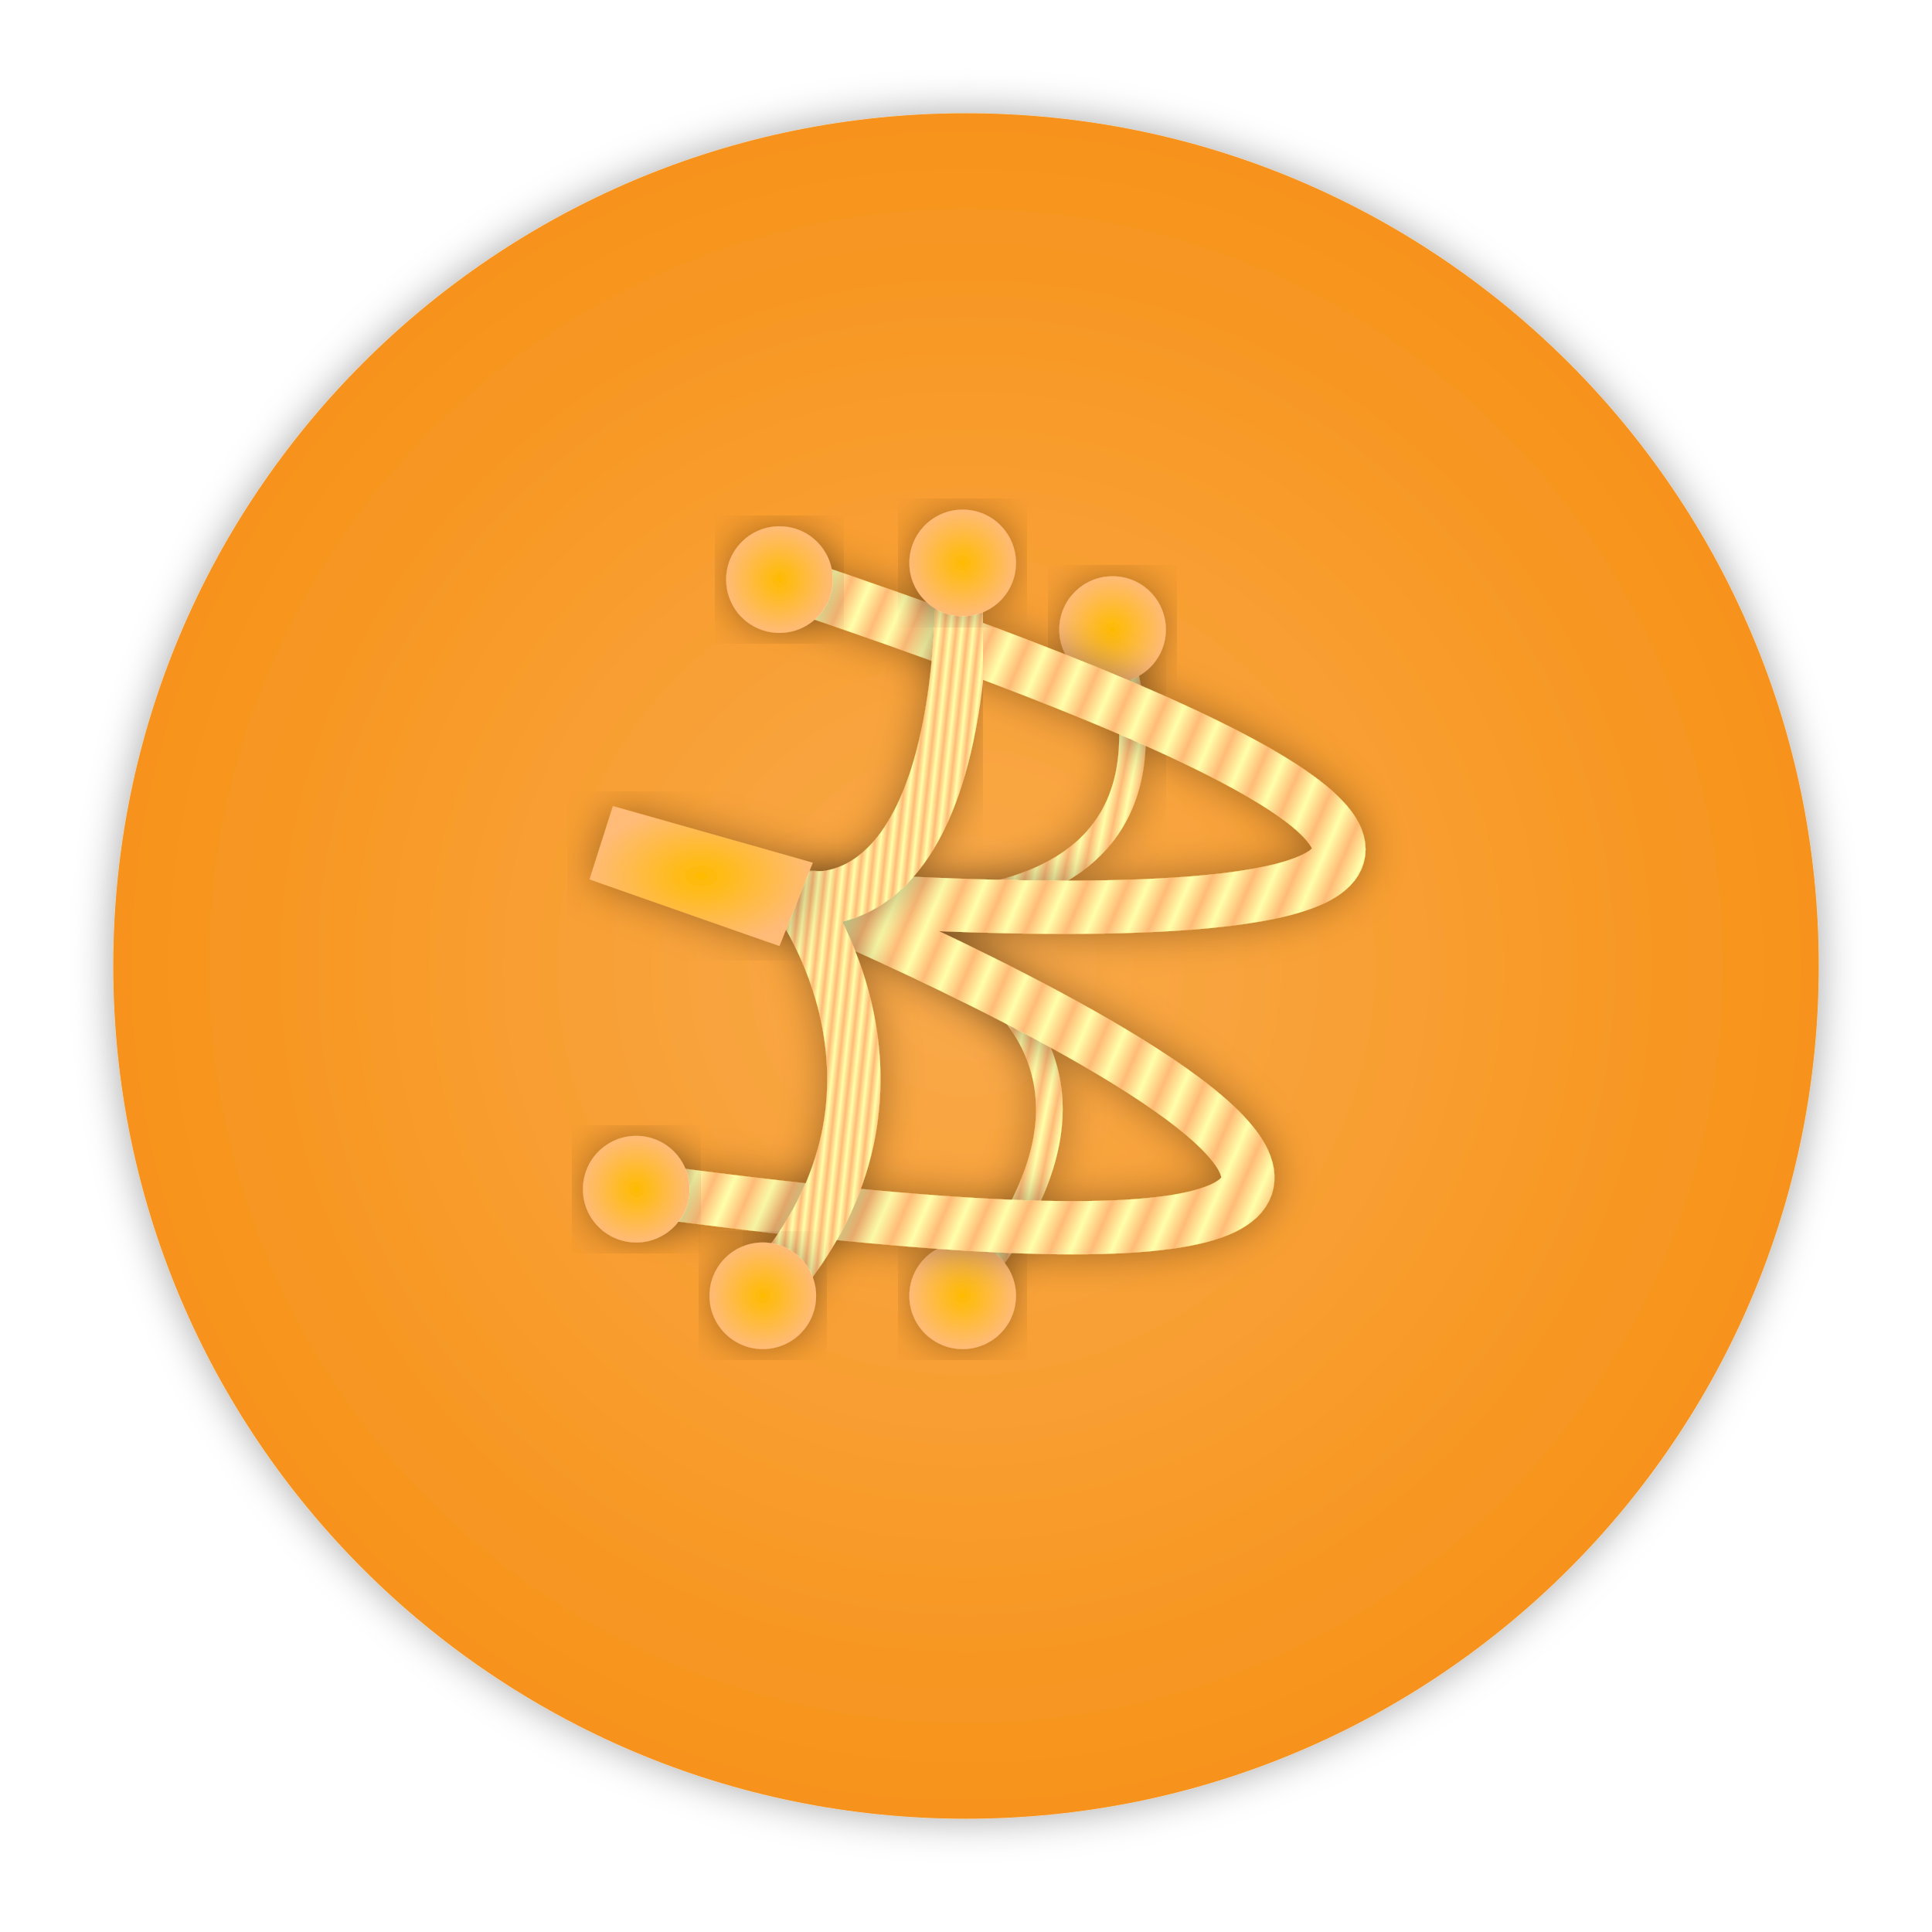
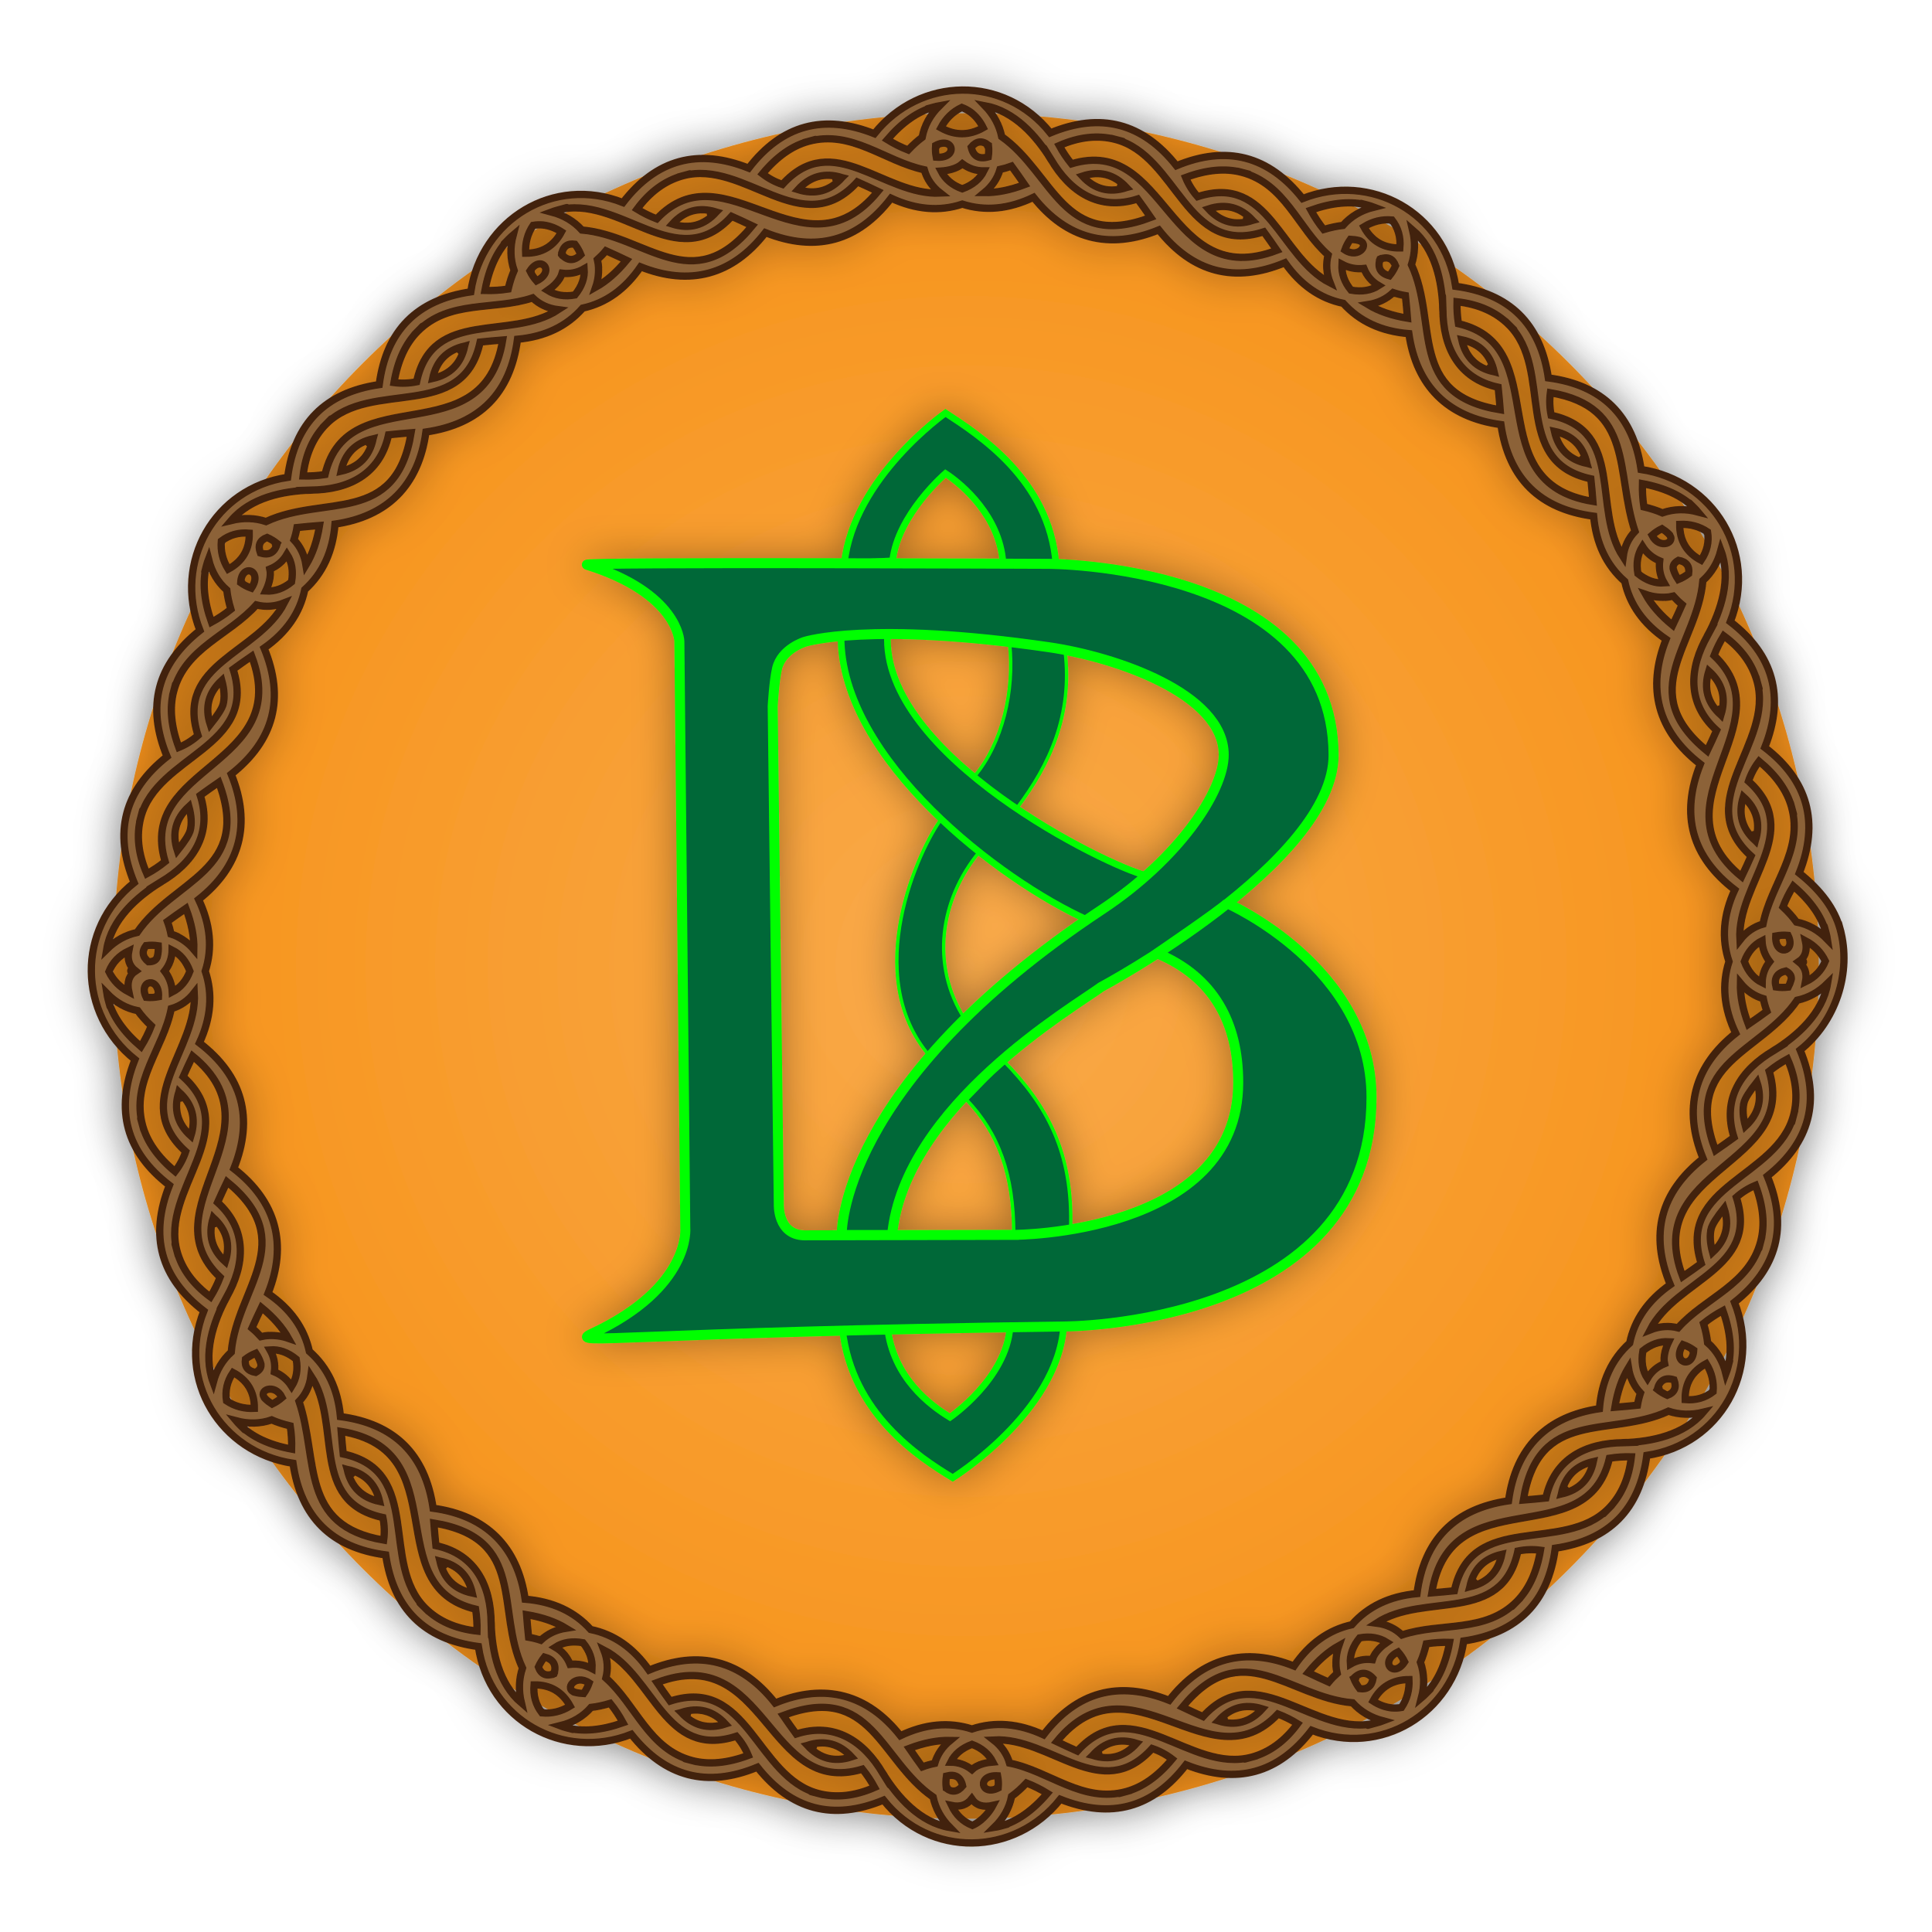
- <svg xmlns="http://www.w3.org/2000/svg" xmlns:xlink="http://www.w3.org/1999/xlink" version="1.1" id="svg2" x="0px" y="0px" width="1in" height="1in" viewBox="-34 -34 580 580" enable-background="new 0 0 1024 1024" xml:space="preserve">
+ <svg xmlns="http://www.w3.org/2000/svg" version="1.1" id="svg2" x="0px" y="0px" width="1in" height="1in" viewBox="-34 -34 580 580" enable-background="new 0 0 1024 1024" xml:space="preserve">
  <filter id="dropShadowAlpha">
    <feColorMatrix result="matrixOut" in="SourceAlpha" type="saturate" values="0.1" />
    <feGaussianBlur in="matrixOut" result="blur-out" stdDeviation="6" />
    <feColorMatrix in="blur-out" result="color-out" type="matrix" values="0 0 0 0   0                 0 0 0 0   0                  0 0 0 0   0                  0 0 0 0.35 0" />
    <feBlend in="SourceGraphic" in2="color-out" mode="normal" />
  </filter>
  <g>
    <radialGradient id="coinShape" cx="256.028" cy="256.003" r="255.988" gradientUnits="userSpaceOnUse">
      <stop offset="0" style="stop-color:#F9AA4B" />
      <stop offset="1" style="stop-color:#F7931A" />
    </radialGradient>
    <circle cx="256" cy="256" r="256" fill="url(#coinShape)" filter="url(#dropShadowAlpha)" />
-     <linearGradient id="Gradient-1" x1="3%" y1="4%" x2="8%" y2="6%">
-       <stop offset="0%" stop-color="#ffffaa" />
-       <stop offset="50%" stop-color="#ffbb77" />
-       <stop offset="100%" stop-color="#ffffaa" />
-     </linearGradient>
-     <linearGradient id="Pattern" xlink:href="#Gradient-1" spreadMethod="repeat" />
-     <radialGradient id="Knot">
-       <stop offset="0" style="stop-color:#ffbb00" />
-       <stop offset="1" style="stop-color:#ffbb77" />
-     </radialGradient>
-     <path style="stroke:url(#Pattern); stroke-width: 8px; fill:none" filter="url(#dropShadowAlpha)" d="M205,235 S335,260 255,355 M205,235 S335,260 300,155" />
-     <circle cx="255" cy="355" r="16" fill="url(#Knot)" filter="url(#dropShadowAlpha)" />
-     <circle cx="300" cy="155" r="16" fill="url(#Knot)" filter="url(#dropShadowAlpha)" />
-     <path style="stroke:url(#Pattern); stroke-width: 16px; fill:none" filter="url(#dropShadowAlpha)" d="M205,235 S540,375 157,323 M205,235 S575,266 200,140" />
-     <circle cx="157" cy="323" r="16" fill="url(#Knot)" filter="url(#dropShadowAlpha)" />
-     <circle cx="200" cy="140" r="16" fill="url(#Knot)" filter="url(#dropShadowAlpha)" />
-     <path style="stroke:url(#Pattern); stroke-width: 16px; fill:none" filter="url(#dropShadowAlpha)" d="M205,235 S255,250 255,135 M205,235 S250,295 195,355" />
-     <circle cx="255" cy="135" r="16" fill="url(#Knot)" filter="url(#dropShadowAlpha)" />
-     <circle cx="195" cy="355" r="16" fill="url(#Knot)" filter="url(#dropShadowAlpha)" />
-     <path style="fill:url(#Knot);" filter="url(#dropShadowAlpha)" d="M143,230 L150,208 210,225 200,250 Z" />
+     <g id="B_gradient" filter="url(#dropShadowAlpha)">
+       <g id="XMLID_3_">
+         <g>
+           <path fill="#006837" d="M267.362,284.56c12.797,13.063,20.853,27.315,20.038,50.53l-17.054,1.63     c0-18.271-4.623-30.62-14.189-40.589L267.362,284.56z" />
+         </g>
+         <g>
+           <path fill="none" stroke="#00FF00" stroke-miterlimit="10" d="M256.157,296.131c9.566,9.969,14.189,22.317,14.189,40.589     l17.054-1.63c0.814-23.215-7.241-37.468-20.038-50.53L256.157,296.131z" />
+         </g>
+       </g>
+       <path fill="#006837" stroke="#00FF00" stroke-width="2" stroke-miterlimit="10" d="M282.99,135.289   c-1.986-25.323-23.207-38.778-33.149-45.31c0,0-27.572,19.359-30.367,45.172l14.5-0.797c1.501-13.867,15.867-26.219,15.867-26.219   c5.34,3.508,16.171,12.968,17.24,26.571L282.99,135.289z" />
+       <path fill="#006837" stroke="#00FF00" stroke-width="2" stroke-miterlimit="10" d="M285.313,364.219   c-1.884,25.896-33.298,45.424-33.298,45.424c-10.166-6.179-30.208-19.2-33.084-44.438l13.472-0.771   c1.721,15.096,12.714,23.357,18.795,27.053c0,0,16.893-11.563,18.02-27.053L285.313,364.219z" />
+       <path fill="#006837" stroke="#00FF00" stroke-miterlimit="10" d="M258.624,198.976c8.271-9.869,11.998-25.563,10.472-39.732   l9.13,1.356l7.543,1.025c2.218,18.973-4.603,33.846-14.45,46.919" />
+       <g>
+         <path fill="#006837" stroke="#00FF00" stroke-miterlimit="10" d="M245.155,283.111c-20.945-24.394-3.255-62.365,3.613-71.508    l11.207,10.161c-11.732,14.165-14.71,34.056-4.357,50.159L245.155,283.111z" />
+       </g>
+       <path fill="#006837" stroke="#00FF00" stroke-width="2" stroke-miterlimit="10" d="M292.298,242.088   c-25.802-11.596-73.829-48.033-73.809-84.929l13.958-0.825c-2.061,36.529,66.376,69.887,77.665,72.504L292.298,242.088z" />
+       <path fill="#006837" stroke="#00FF00" stroke-width="3" stroke-miterlimit="10" d="M334.596,237.27   c0,0,43.137,19.028,43.137,58.166c0,69.071-92.42,68.782-92.42,68.782c-130.445,1.722-149.219,5.693-141.667,2.179   c29.979-13.959,28.084-31.828,28.084-31.828l-1.776-176.069c0,0-0.366-14.362-27.736-22.949   c-2.829-0.888,138.281-0.284,138.281-0.284s85.6-0.202,85.847,57.323c0.137,32.286-69.803,69.731-69.803,69.731   c-8.351,6.159-58.897,35.61-62.733,74.432h-15.122c0,0-1.343-45.08,78.142-97.715c23.004-15.233,36.543-35.399,36.543-46.448   c-0.009-18.345-32.452-29.366-52.407-32.277c-53.935-7.855-73.342-1.648-73.342-1.648s-6.985,2.105-8.358,8.056   c-0.878,3.79-1.3,11.287-1.3,11.287l1.831,149.521c0,0-0.41,9.121,7.598,9.326l62.954-0.135c0-0.001,67.41,0,67.375-45.81   c-0.014-17.696-7.266-31.59-24.364-38.707c0,0,19.186-13.086,21.032-15.036" />
+       <path fill="#006837" stroke="#00FF00" stroke-width="4" stroke-linecap="round" stroke-linejoin="round" d="M219.046,336.188" />
+     </g>
+     <g id="Rope" transform="translate(-17.1,-17.1) scale(1.09375)" filter="url(#dropShadowAlpha)">
+       <path fill="#8C6239" stroke="#42210B" stroke-width="2" stroke-miterlimit="10" d="M489.61,239.538   c-1.499-5.47-5.238-10.585-11.214-15.342c5.53-13.903,2.378-25.404-9.461-34.5c5.531-13.903,2.378-25.403-9.46-34.5   c7.497-18.98-4.618-38.813-24.491-41.783c-2.164-14.807-10.647-23.188-25.449-25.141c-2.163-14.807-10.646-23.187-25.449-25.141   c-2.995-20.136-23.285-31.481-42.011-24.084c-9.29-11.732-20.828-14.736-34.618-9.014c-9.29-11.731-20.831-14.736-34.621-9.014   c-12.679-15.929-35.773-15.485-48.289,0.232c-13.903-5.536-25.403-2.386-34.503,9.452c-13.902-5.537-25.403-2.387-34.503,9.45   c-18.985-7.505-38.811,4.628-41.777,24.5c-14.806,2.169-23.183,10.655-25.133,25.458c-14.806,2.168-23.184,10.654-25.134,25.457   c-20.132,3.001-31.463,23.3-24.075,42.021c-11.734,9.286-14.742,20.825-9.024,34.617c-11.735,9.286-14.743,20.824-9.024,34.616   C5.435,239.5,5.879,262.86,21.599,275.381c-5.539,13.902-2.389,25.403,9.447,34.505c-5.538,13.901-2.39,25.401,9.446,34.504   c-7.504,18.977,4.607,38.816,24.477,41.794c2.16,14.808,10.64,23.191,25.44,25.15c2.159,14.808,10.639,23.191,25.44,25.15   c2.988,20.136,23.253,31.477,41.98,24.09c9.284,11.735,20.822,14.746,34.616,9.03c9.283,11.737,20.822,14.747,34.615,9.03   c12.679,15.946,35.994,15.499,48.51-0.232c13.904,5.529,25.403,2.374,34.498-9.467c13.904,5.529,25.403,2.373,34.498-9.469   c18.986,7.496,38.788-4.634,41.743-24.507c14.807-2.175,23.181-10.663,25.126-25.466c14.805-2.174,23.179-10.662,25.124-25.466   c20.129-3.009,31.456-23.313,24.06-42.031c11.729-9.289,14.733-20.83,9.011-34.619c11.729-9.29,14.733-20.83,9.009-34.621   C488.343,265.032,492.901,251.525,489.61,239.538C488.111,234.068,490.546,242.945,489.61,239.538z M469.511,262.109   c-1.674,1.221-3.365,2.419-5.073,3.591c-1.555-4.101-2.273-7.857-2.19-11.283c1.733,2.103,3.829,3.519,6.286,4.248   C468.756,259.786,469.073,260.932,469.511,262.109z M460.954,268.154c-11.331,8.958-14.583,20.638-8.947,34.379   c-11.731,9.291-14.734,20.831-9.011,34.62c-6.114,4.3-9.83,9.647-11.145,16.041c-4.93,4.451-7.697,10.45-8.303,17.999   c-14.291,2.086-22.952,10.571-24.948,25.288c-14.806,2.175-23.18,10.663-25.124,25.466c-7.542,0.709-13.504,3.558-17.888,8.55   c-6.362,1.404-11.649,5.187-15.859,11.348c-13.417-5.348-25.163-2.338-34.258,9.401c-13.904-5.529-25.403-2.374-34.498,9.467   c-6.842-3.159-13.393-3.689-19.648-1.592c-6.29-2.029-12.841-1.417-19.653,1.832c-8.95-11.334-20.629-14.594-34.373-8.968   c-9.284-11.736-20.822-14.746-34.615-9.029c-4.285-6.12-9.619-9.835-16-11.146c-4.441-4.938-10.438-7.711-17.989-8.32   c-2.07-14.294-10.548-22.964-25.262-24.974c-2.159-14.809-10.64-23.192-25.441-25.151c-0.699-7.543-3.542-13.508-8.529-17.896   c-1.396-6.378-5.179-11.681-11.347-15.904c5.357-13.412,2.354-25.161-9.38-34.263c5.539-13.9,2.389-25.403-9.446-34.504   c3.168-6.855,3.699-13.415,1.592-19.683c2.034-6.301,1.425-12.862-1.827-19.684c11.334-8.952,14.591-20.632,8.961-34.375   c11.733-9.286,14.742-20.825,9.024-34.617c6.12-4.297,9.836-9.644,11.151-16.039c4.932-4.446,7.701-10.444,8.308-17.994   c14.292-2.081,22.956-10.563,24.958-25.279c14.806-2.168,23.184-10.654,25.134-25.457c7.549-0.704,13.515-3.553,17.897-8.549   c6.371-1.391,11.664-5.172,15.879-11.344c13.413,5.356,25.16,2.352,34.261-9.385c13.901,5.536,25.402,2.385,34.503-9.451   c6.806,3.16,13.32,3.704,19.546,1.635c6.26,1.996,12.778,1.372,19.551-1.873c8.957,11.331,20.639,14.584,34.38,8.951   c9.288,11.731,20.828,14.736,34.617,9.013c4.293,6.111,9.632,9.824,16.017,11.141c4.446,4.938,10.445,7.712,17.999,8.322   c2.076,14.293,10.556,22.958,25.271,24.965c2.164,14.807,10.647,23.187,25.45,25.141c0.7,7.543,3.547,13.507,8.535,17.892   c1.39,6.38,5.173,11.68,11.353,15.899c-5.352,13.416-2.344,25.161,9.394,34.259c-5.532,13.904-2.379,25.404,9.461,34.5   c-3.165,6.854-3.693,13.415-1.586,19.682C457.088,254.771,457.7,261.334,460.954,268.154z M454.747,366.533   c-2.197,1.695-4.749,2.419-7.656,2.17c-0.098-4.453,1.825-7.746,5.769-9.874C454.355,361.248,454.984,363.815,454.747,366.533   C454.1,367.041,454.847,365.758,454.747,366.533z M431.516,359.994c0.43,2.72,1.531,5.018,3.304,6.894   c-0.349,1.049-0.634,2.161-0.836,3.354c-2.062,0.218-4.124,0.408-6.19,0.57C428.494,366.507,429.743,362.91,431.516,359.994   C431.894,362.185,429.743,362.91,431.516,359.994z M439.431,365.847c0.675-2.472,2.204-3.328,4.589-2.569   c0.767,2.087,0.158,3.504-1.824,4.25C441.199,367.088,440.277,366.526,439.431,365.847   C439.937,364.822,440.277,366.526,439.431,365.847z M449.429,355.128c-0.277,5.455-6.212,3.387-2.922-1.52   C447.569,353.988,448.543,354.498,449.429,355.128C449.389,355.898,448.543,354.498,449.429,355.128z M441.608,355.404   c-0.342,1.311-0.396,2.453-0.178,3.436c-2.035,0.821-3.602,2.168-4.699,4.043c-1.343-2.067-1.771-4.584-1.248-7.57   c2.207-1.806,4.569-2.633,7.089-2.492C442.167,353.66,441.839,354.519,441.608,355.404   C441.267,356.715,441.839,354.519,441.608,355.404z M366.444,453.315c-1.771-0.22-3.445-0.85-5.023-1.876   c2.102-3.916,5.386-5.88,9.855-5.89c0.142,2.85-0.543,5.403-2.058,7.661C368.316,453.363,367.394,453.408,366.444,453.315   C364.673,453.096,367.394,453.408,366.444,453.315z M351.325,442.617c0.065,0.412,0.149,0.813,0.238,1.21   c-0.801,0.716-1.578,1.515-2.326,2.417c-1.894-0.841-3.775-1.71-5.644-2.604c2.699-3.3,5.511-5.75,8.43-7.39   C351.329,438.259,351.087,440.379,351.325,442.617C351.391,443.029,351.087,440.379,351.325,442.617z M356.113,445.194   c1.834-1.831,3.6-1.817,5.3,0.045c-0.379,2.171-1.606,3.103-3.681,2.795C357.066,447.157,356.525,446.211,356.113,445.194   C357.078,444.548,356.525,446.211,356.113,445.194z M370.083,440.679c-2.979,4.649-7.115-0.108-1.809-2.717   C369.013,438.806,369.617,439.711,370.083,440.679C369.655,441.348,369.617,439.711,370.083,440.679z M363.144,437.056   c-0.994,1.007-1.626,2.012-1.912,3.015c-2.157-0.259-4.171,0.153-6.042,1.236c-0.189-2.469,0.654-4.868,2.544-7.197   c2.849-0.521,5.334-0.1,7.474,1.233C364.461,435.855,363.768,436.422,363.144,437.056   C362.149,438.063,363.768,436.422,363.144,437.056z M253.333,484.456c-0.59,0.46-1.222,0.83-1.891,1.125   c-2.562-1.032-4.468-2.855-5.715-5.47c2.32,0.487,4.173-0.107,5.54-1.824c1.216,1.804,3.151,2.401,5.802,1.801   C256.183,481.745,254.942,483.203,253.333,484.456C252.743,484.916,254.942,483.203,253.333,484.456z M237.712,469.514   c-1.219-1.676-2.415-3.367-3.588-5.074c4.079-1.546,7.817-2.262,11.229-2.187c-2.107,1.737-3.525,3.836-4.255,6.297   C239.995,468.771,238.869,469.084,237.712,469.514z M244.278,475.357c-0.135-1.112-0.123-2.222,0.041-3.327   c2.439-0.623,3.921,0.275,4.444,2.695C247.381,476.395,245.887,476.604,244.278,475.357   C244.143,474.245,244.947,475.708,244.278,475.357z M258.527,475.299c-4.777,2.398-5.926-3.675-0.163-3.336   C258.579,473.09,258.628,474.202,258.527,475.299C257.866,475.631,258.628,474.202,258.527,475.299z M254.465,468.619   c-1.36,0.373-2.407,0.925-3.157,1.646c-1.714-1.341-3.649-2.024-5.805-2.046c1.092-2.203,3.029-3.837,5.833-4.891   c2.67,0.996,4.57,2.614,5.722,4.845C256.172,468.245,255.308,468.389,254.465,468.619   C253.104,468.992,255.308,468.389,254.465,468.619z M133.296,454.687c-1.699-2.204-2.42-4.763-2.162-7.68   c4.446-0.052,7.745,1.884,9.894,5.808C138.601,454.313,136.023,454.937,133.296,454.687   C132.789,454.038,134.081,454.79,133.296,454.687z M142.475,449.066c-3.266-0.853-0.052-5.181,3.779-2.593   c-0.38,1.058-0.886,2.025-1.514,2.906C143.958,449.342,143.195,449.254,142.475,449.066   C141.186,448.729,143.195,449.254,142.475,449.066z M136.592,443.968c-2.103,0.767-3.526,0.146-4.27-1.863   c0.44-0.986,1-1.899,1.677-2.74C136.49,440.039,137.354,441.573,136.592,443.968C135.416,444.687,137.294,442.785,136.592,443.968z    M132.962,434.755c-1.041-0.346-2.143-0.628-3.325-0.832c-0.216-2.061-0.405-4.122-0.564-6.188   c4.296,0.704,7.886,1.952,10.798,3.721C137.146,431.883,134.844,432.983,132.962,434.755   C131.922,434.409,133.208,434.535,132.962,434.755z M147.05,442.539c-1.879-1.003-3.885-1.394-6.021-1.169   c-0.825-2.035-2.177-3.604-4.057-4.703c2.074-1.341,4.599-1.76,7.592-1.227C146.37,437.65,147.194,440.018,147.05,442.539   C146.201,442.126,147.194,440.018,147.05,442.539z M64.594,365.062c-1.146-1.808-2.719-3.129-4.72-3.965   c0.267-2.155-0.137-4.168-1.213-6.039c2.465-0.185,4.861,0.66,7.185,2.55C66.358,360.448,65.931,362.929,64.594,365.062   C64.085,364.32,65.931,362.929,64.594,365.062z M46.729,369.045c-0.447-2.761,0.15-5.352,1.788-7.771   c3.934,2.081,5.884,5.36,5.849,9.836C51.526,371.244,48.981,370.556,46.729,369.045C46.582,368.151,47.294,369.449,46.729,369.045z    M56.113,358.788c0.265,0.965-0.205,1.786-1.403,2.459c-2.161-0.376-3.09-1.593-2.792-3.649c0.883-0.67,1.835-1.213,2.855-1.625   C55.411,356.929,55.861,357.867,56.113,358.788C56.378,359.753,55.861,357.867,56.113,358.788z M57.441,368.534   c-2.426-2.399,2.53-4.466,4.531-0.411c-0.849,0.739-1.761,1.344-2.737,1.809C58.58,369.51,57.967,369.054,57.441,368.534   C56.493,367.598,57.967,369.054,57.441,368.534z M57.348,351.193c-0.407,0.064-0.803,0.146-1.196,0.231   c-0.722-0.81-1.526-1.597-2.44-2.355c0.843-1.893,1.713-3.771,2.608-5.641c3.311,2.712,5.766,5.538,7.404,8.471   C61.715,351.201,59.591,350.955,57.348,351.193C56.94,351.258,59.591,350.955,57.348,351.193z M31.837,256.82   c-0.102-2.115-0.808-4.024-2.117-5.728c1.352-1.703,2.043-3.628,2.072-5.776c2.197,1.089,3.828,3.019,4.881,5.808   C35.677,253.779,34.063,255.674,31.837,256.82C31.764,255.954,34.063,255.674,31.837,256.82z M28.05,258.127   c-1.137,0.215-2.259,0.264-3.366,0.158C22.348,253.559,28.361,252.444,28.05,258.127C26.913,258.342,28.105,257.118,28.05,258.127z    M27.73,247.093c-0.252,0.968-1.068,1.447-2.442,1.432c-1.657-1.361-1.877-2.835-0.662-4.427c1.125-0.138,2.245-0.128,3.36,0.038   C28.045,245.223,27.96,246.209,27.73,247.093C27.478,248.061,27.96,246.209,27.73,247.093z M21.76,251.061   c-1.814,1.205-2.43,3.124-1.85,5.762c-2.475-1.315-4.297-3.18-5.466-5.595c1.034-2.544,2.85-4.437,5.447-5.68   C19.424,247.857,20.029,249.702,21.76,251.061C19.945,252.266,20.029,249.702,21.76,251.061z M32.504,241.271   c-0.345-0.132-0.688-0.244-1.032-0.356c-0.223-1.121-0.539-2.266-0.976-3.443c1.675-1.22,3.367-2.416,5.075-3.589   c1.553,4.101,2.269,7.856,2.187,11.282C36.353,243.509,34.606,242.207,32.504,241.271C32.16,241.139,34.606,242.207,32.504,241.271   z M45.3,133.057c2.198-1.694,4.751-2.417,7.659-2.168c0.095,4.453-1.829,7.745-5.772,9.874   C45.692,138.344,45.063,135.776,45.3,133.057C45.95,132.549,45.201,133.833,45.3,133.057z M68.532,139.602   c-0.431-2.72-1.532-5.018-3.303-6.895c0.35-1.048,0.635-2.159,0.838-3.352c2.06-0.218,4.124-0.407,6.189-0.568   C71.553,133.092,70.303,136.687,68.532,139.602C68.155,137.412,70.303,136.687,68.532,139.602z M60.618,133.747   c-0.675,2.473-2.205,3.33-4.59,2.57c-0.767-2.089-0.157-3.505,1.828-4.25C58.85,132.506,59.771,133.066,60.618,133.747   C60.11,134.771,59.771,133.066,60.618,133.747z M50.617,144.464c0.278-5.457,6.213-3.387,2.92,1.52   C52.475,145.604,51.502,145.095,50.617,144.464C50.656,143.693,51.502,145.095,50.617,144.464z M58.437,144.19   c0.342-1.311,0.396-2.454,0.179-3.437c2.035-0.821,3.602-2.167,4.701-4.042c1.343,2.068,1.771,4.586,1.246,7.571   c-2.208,1.806-4.571,2.632-7.091,2.492C57.877,145.935,58.206,145.075,58.437,144.19C58.778,142.879,58.206,145.075,58.437,144.19z    M133.637,46.308c1.769,0.221,3.442,0.85,5.019,1.875c-2.081,3.933-5.358,5.889-9.833,5.867c-0.14-2.842,0.546-5.39,2.056-7.643   C131.775,46.257,132.693,46.216,133.637,46.308C135.406,46.528,132.693,46.216,133.637,46.308z M148.75,57.011   c-0.065-0.409-0.147-0.808-0.234-1.203c0.807-0.72,1.591-1.523,2.347-2.434c1.893,0.843,3.774,1.712,5.643,2.607   c-2.708,3.305-5.528,5.757-8.454,7.396C148.745,61.372,148.989,59.25,148.75,57.011C148.685,56.602,148.989,59.25,148.75,57.011z    M138.687,54.374c0.375-2.162,1.593-3.093,3.652-2.792c0.67,0.882,1.212,1.832,1.627,2.852   C142.137,56.251,140.378,56.23,138.687,54.374C138.653,52.996,139.359,55.573,138.687,54.374z M130.008,58.917   c2.969-4.607,7.086,0.126,1.813,2.731C131.08,60.8,130.474,59.89,130.008,58.917C130.432,58.259,130.474,59.89,130.008,58.917z    M136.932,62.567c0.998-1.011,1.632-2.02,1.917-3.027c2.155,0.264,4.166-0.143,6.037-1.221c0.188,2.466-0.654,4.863-2.54,7.188   c-2.844,0.517-5.325,0.093-7.46-1.24C135.625,63.758,136.311,63.195,136.932,62.567C137.93,61.557,136.311,63.195,136.932,62.567z    M262.188,30.146c1.221,1.675,2.417,3.367,3.591,5.073c-3.997,1.516-7.666,2.235-11.023,2.195c2.12-1.75,3.546-3.866,4.277-6.348   C260.062,30.846,261.111,30.546,262.188,30.146z M255.854,24.434c0.116,1.062,0.098,2.12-0.059,3.173   c-2.548,0.716-4.103-0.173-4.661-2.667C252.596,23.213,254.168,23.045,255.854,24.434C255.971,25.496,255.107,24.02,255.854,24.434   z M250.936,15.321c1.459,1.106,2.613,2.537,3.473,4.277c-3.848,2.188-7.718,2.2-11.608,0.036c1.338-2.548,3.252-4.413,5.741-5.594   C249.377,14.358,250.177,14.777,250.936,15.321C252.395,16.427,250.177,14.777,250.936,15.321z M241.356,24.482   c5.014-2.644,6.241,3.691,0.174,3.206C241.327,26.606,241.271,25.538,241.356,24.482C242.092,24.094,241.271,25.538,241.356,24.482   z M245.645,31.046c1.298-0.356,2.312-0.874,3.053-1.547c1.755,1.316,3.723,1.968,5.907,1.956c-1.106,2.228-3.076,3.876-5.936,4.926   c-2.723-0.991-4.657-2.622-5.823-4.878C243.803,31.438,244.738,31.293,245.645,31.046   C246.943,30.689,244.738,31.293,245.645,31.046z M366.616,44.931c1.694,2.199,2.415,4.753,2.161,7.664   c-4.453,0.083-7.743-1.846-9.873-5.788C361.326,45.313,363.897,44.688,366.616,44.931C367.122,45.577,365.837,44.83,366.616,44.931   z M357.435,50.547c3.277,0.853,0.053,5.169-3.758,2.606c0.381-1.061,0.89-2.033,1.521-2.917   C355.97,50.276,356.724,50.362,357.435,50.547C358.725,50.883,356.724,50.362,357.435,50.547z M363.34,55.654   c2.093-0.765,3.512-0.153,4.256,1.838c-0.441,0.991-1.002,1.911-1.684,2.755C363.438,59.573,362.579,58.042,363.34,55.654   C364.516,54.937,362.639,56.837,363.34,55.654z M366.949,64.859c1.047,0.349,2.158,0.634,3.349,0.837   c0.217,2.061,0.406,4.124,0.566,6.189c-4.306-0.704-7.899-1.956-10.816-3.729C362.77,67.729,365.07,66.629,366.949,64.859   C367.996,65.208,366.706,65.077,366.949,64.859z M352.882,57.086c1.879,0.998,3.886,1.382,6.02,1.152   c0.82,2.037,2.167,3.605,4.042,4.706c-2.07,1.339-4.591,1.763-7.58,1.234C353.562,61.969,352.738,59.606,352.882,57.086   C353.727,57.495,352.738,59.606,352.882,57.086z M435.363,134.533c1.147,1.807,2.721,3.128,4.723,3.964   c-0.266,2.155,0.139,4.168,1.216,6.04c-2.466,0.185-4.862-0.66-7.187-2.549C433.602,139.146,434.029,136.667,435.363,134.533   C435.874,135.273,434.029,136.667,435.363,134.533z M453.23,130.545c0.446,2.761-0.148,5.352-1.786,7.773   c-3.934-2.083-5.885-5.363-5.855-9.839C448.433,128.344,450.978,129.033,453.23,130.545   C453.379,131.438,452.666,130.14,453.23,130.545z M443.849,140.804c-0.265-0.965,0.203-1.786,1.401-2.459   c2.162,0.375,3.094,1.593,2.792,3.651c-0.882,0.669-1.833,1.211-2.854,1.625C444.552,142.664,444.1,141.726,443.849,140.804   C443.584,139.839,444.1,141.726,443.849,140.804z M442.519,131.06c2.427,2.397-2.527,4.466-4.532,0.411   c0.849-0.74,1.76-1.345,2.736-1.81C441.377,130.083,441.99,130.539,442.519,131.06C443.466,131.997,441.99,130.539,442.519,131.06z    M442.618,148.401c0.406-0.064,0.803-0.146,1.194-0.233c0.722,0.81,1.528,1.595,2.439,2.353c-0.843,1.893-1.71,3.774-2.605,5.644   c-3.311-2.711-5.766-5.536-7.406-8.468C438.251,148.394,440.374,148.639,442.618,148.401   C443.024,148.337,440.374,148.639,442.618,148.401z M468.166,242.763c0.102,2.114,0.809,4.023,2.118,5.726   c-1.353,1.703-2.043,3.628-2.071,5.776c-2.198-1.089-3.829-3.017-4.883-5.805C464.326,245.803,465.939,243.909,468.166,242.763   C468.238,243.627,465.939,243.909,468.166,242.763z M476.149,253.498c-0.175,0.672-0.435,1.332-0.771,1.984   c-1.123,0.138-2.243,0.129-3.359-0.036c-0.603-2.411,0.296-3.874,2.696-4.39C475.928,251.714,476.402,252.53,476.149,253.498   C475.975,254.17,476.402,252.53,476.149,253.498z M471.951,241.455c1.136-0.215,2.26-0.264,3.367-0.16   C477.654,246.02,471.644,247.136,471.951,241.455C473.087,241.239,471.896,242.463,471.951,241.455z M478.242,248.519   c1.815-1.205,2.431-3.126,1.85-5.762c2.475,1.314,4.299,3.179,5.468,5.594c-1.035,2.543-2.851,4.437-5.447,5.681   C480.579,251.721,479.975,249.876,478.242,248.519C480.058,247.314,479.975,249.876,478.242,248.519z M485.748,240.598   c0.167,0.605,0.28,1.192,0.371,1.772c-2.457-2.532-5.281-4.113-8.477-4.745c-0.972-1.352-2.202-2.738-3.714-4.163   c0.777-1.99,1.726-3.894,2.847-5.708C481.521,231.81,484.514,236.093,485.748,240.598   C485.915,241.203,484.514,236.093,485.748,240.598z M476.288,206.097c3.291,12.004-5.675,21.071-7.843,32.085   c-2.506,0.713-4.615,2.171-6.329,4.374c-0.919-15.736,17.797-29.625,2.353-43.594c0.668-1.992,1.64-3.814,2.913-5.468   C472.084,197.393,475.054,201.593,476.288,206.097C478.007,212.37,475.054,201.593,476.288,206.097z M466.353,215.306   c-3.676-3.315-4.778-7.336-3.307-12.063C466.723,206.559,467.826,210.58,466.353,215.306   C464.448,213.404,467.025,212.698,466.353,215.306z M466.827,171.597c4.686,17.082-18.379,32.757-1.653,47.924   c-0.842,1.894-1.711,3.774-2.606,5.643c-24.937-20.419,12.444-41.858-7.56-60.702c0.728-1.884,1.62-3.684,2.672-5.402   C462.456,162.59,465.505,166.771,466.827,171.597C468.548,177.87,465.505,166.771,466.827,171.597z M456.895,180.806   c-3.679-3.314-4.782-7.335-3.31-12.063C457.264,172.058,458.365,176.079,456.895,180.806   C454.988,178.905,457.611,178.36,456.895,180.806z M453.244,158.979c-5.104,8.958-5.746,18.594,2.469,26.042   c-0.842,1.894-1.71,3.774-2.605,5.643c-20.078-16.438-2.635-29.18-1.165-46.748c2.4-2.17,4.048-4.937,4.943-8.301   C459.791,143.399,456.931,152.117,453.244,158.979C452.078,161.026,457.713,150.661,453.244,158.979z M449.556,123.937   c0.376,0.371,0.72,0.747,1.04,1.128c-3.41-0.906-6.662-0.82-9.761,0.258c-1.469-0.643-3.154-1.198-5.082-1.652   c-0.323-2.113-0.454-4.236-0.393-6.368C441.501,118.441,446.233,120.654,449.556,123.937   C449.932,124.308,446.233,120.654,449.556,123.937z M410.09,92.338c23.104,3.926,17.816,21.903,23.235,38.054   c-1.814,1.883-2.903,4.221-3.265,7.012c-8.625-13.164,0.569-34.512-19.759-38.874C409.885,96.471,409.813,94.406,410.09,92.338z    M420.11,111.739c-4.843-1.031-7.81-3.962-8.898-8.791C416.055,103.978,419.021,106.909,420.11,111.739   C417.511,111.045,419.388,109.144,420.11,111.739z M398.657,73.654c12.601,12.449,0.472,37.557,22.539,42.325   c0.219,2.06,0.406,4.123,0.567,6.189c-31.808-5.207-10.162-42.472-36.91-48.78c-0.312-1.996-0.44-4-0.389-6.014   C390.367,68.042,395.098,70.138,398.657,73.654C403.283,78.225,395.098,70.138,398.657,73.654z M394.662,86.598   c-4.845-1.03-7.81-3.96-8.898-8.791C390.606,78.837,393.572,81.768,394.662,86.598C392.063,85.904,394.058,84.121,394.662,86.598z    M380.583,69.523c0.059,10.311,4.327,18.975,15.165,21.314c0.218,2.061,0.405,4.124,0.566,6.19   c-25.539-4.183-16.927-23.875-24.357-39.825c1.001-3.046,1.103-6.23,0.304-9.553C378.513,52.993,380.345,61.795,380.583,69.523   C380.598,71.878,380.291,60.085,380.583,69.523z M359.958,40.857c0.595,0.155,1.15,0.344,1.688,0.548   c-3.482,0.854-6.313,2.526-8.489,5.014c-1.608,0.179-3.361,0.544-5.28,1.123c-1.337-1.667-2.512-3.438-3.526-5.316   C350.233,40.136,355.438,39.681,359.958,40.857C360.553,41.012,355.438,39.681,359.958,40.857z M325.339,31.844   c11.964,3.115,15.404,15.274,23.74,22.676c-0.649,2.529-0.464,5.09,0.559,7.682c-13.919-7.169-16.654-30.061-36.38-23.674   c-1.394-1.573-2.489-3.324-3.285-5.253C315.697,31.144,320.817,30.667,325.339,31.844   C331.633,33.482,320.817,30.667,325.339,31.844z M328.363,45.047c-4.707,1.534-8.742,0.483-12.104-3.151   C320.967,40.363,325.001,41.413,328.363,45.047C325.765,45.75,326.438,43.164,328.363,45.047z M290.719,22.83   c17.138,4.462,19.223,32.273,40.709,25.344c1.22,1.674,2.416,3.366,3.59,5.074c-30.139,11.424-30.068-31.67-56.38-23.733   c-1.269-1.571-2.385-3.241-3.349-5.01C280.731,22.125,285.877,21.569,290.719,22.83C297.013,24.469,285.877,21.569,290.719,22.83z    M293.744,36.034c-4.709,1.534-8.743,0.483-12.105-3.152C286.347,31.348,290.382,32.399,293.744,36.034   C291.145,36.736,291.981,34.193,293.744,36.034z M273.008,28.307c5.214,8.896,13.247,14.256,23.8,10.853   c1.221,1.674,2.417,3.366,3.59,5.074c-24.087,9.131-26.61-12.031-40.905-22.183c-0.66-3.173-2.194-6.006-4.602-8.497   C262.959,15.058,268.938,21.752,273.008,28.307C274.198,30.339,268.027,20.284,273.008,28.307z M240.949,13.903   c0.496-0.135,0.981-0.244,1.459-0.33c-2.546,2.519-4.131,5.409-4.755,8.672c-1.25,0.935-2.529,2.084-3.842,3.477   c-1.991-0.778-3.894-1.728-5.708-2.849C232.161,18.127,236.444,15.137,240.949,13.903   C241.445,13.768,236.444,15.137,240.949,13.903z M206.447,23.354c11.878-3.254,20.93,5.487,31.794,7.798   c0.716,2.533,2.184,4.666,4.405,6.398c-15.64,0.726-29.424-17.75-43.336-2.378c-1.992-0.669-3.814-1.641-5.467-2.915   C197.741,27.556,201.941,24.588,206.447,23.354C212.721,21.636,201.941,24.588,206.447,23.354z M215.653,33.291   c-3.315,3.677-7.336,4.778-12.063,3.304C206.905,32.918,210.926,31.817,215.653,33.291   C213.751,35.195,213.045,32.618,215.653,33.291z M171.944,32.805c17.083-4.679,32.752,18.389,47.923,1.667   c1.893,0.843,3.774,1.711,5.643,2.607c-20.427,24.93-41.857-12.457-60.704,7.544c-1.884-0.729-3.684-1.621-5.402-2.674   C162.936,37.175,167.119,34.127,171.944,32.805C178.217,31.087,167.119,34.127,171.944,32.805z M181.151,42.742   c-3.316,3.677-7.337,4.778-12.064,3.305C172.402,42.37,176.424,41.269,181.151,42.742   C179.249,44.646,178.705,42.025,181.151,42.742z M137.442,42.256c17.163-4.701,32.897,18.228,47.923,1.667   c1.893,0.843,3.773,1.712,5.642,2.607c-16.441,20.068-29.183,2.633-46.75,1.151c-2.174-2.4-4.945-4.046-8.312-4.939   C136.421,42.565,136.917,42.4,137.442,42.256C143.714,40.538,136.917,42.4,137.442,42.256z M124.283,50.081   c0.367-0.372,0.741-0.714,1.118-1.032c-0.9,3.408-0.81,6.66,0.269,9.758c-0.641,1.469-1.195,3.151-1.648,5.078   c-2.113,0.324-4.235,0.454-6.367,0.393C118.791,58.138,121.002,53.405,124.283,50.081C124.65,49.708,121.002,53.405,124.283,50.081   z M99.149,75.537c8.712-8.823,20.997-5.665,31.594-9.228c1.885,1.814,4.227,2.899,7.021,3.256   c-13.161,8.638-34.518-0.557-38.875,19.776c-2.06,0.417-4.124,0.489-6.192,0.215C93.717,83.533,95.868,78.861,99.149,75.537   C103.719,70.909,95.868,78.861,99.149,75.537z M112.095,79.529c-1.03,4.842-3.959,7.81-8.788,8.9   C104.336,83.587,107.265,80.62,112.095,79.529C111.402,82.129,109.5,80.252,112.095,79.529z M74.016,100.994   c12.444-12.604,37.558-0.482,42.318-22.553c2.06-0.218,4.124-0.407,6.189-0.569c-5.197,31.81-42.47,10.175-48.769,36.926   c-1.995,0.312-4,0.442-6.014,0.39C68.407,109.287,70.501,104.554,74.016,100.994C78.586,96.365,70.501,104.554,74.016,100.994z    M86.961,104.986c-1.03,4.843-3.959,7.81-8.789,8.901C79.202,109.044,82.131,106.077,86.961,104.986   C86.268,107.586,84.485,105.589,86.961,104.986z M69.891,119.068c10.311-0.063,18.973-4.331,21.31-15.17   c2.061-0.218,4.125-0.407,6.19-0.568c-4.175,25.553-23.882,16.925-39.83,24.375c-3.047-1.001-6.232-1.098-9.556-0.292   C53.331,121.148,62.169,119.31,69.891,119.068C72.247,119.054,60.453,119.364,69.891,119.068z M41.238,139.707   c0.154-0.591,0.342-1.143,0.544-1.676c0.857,3.476,2.529,6.301,5.015,8.475c0.177,1.61,0.543,3.365,1.122,5.284   c-1.668,1.337-3.44,2.513-5.318,3.526C40.514,149.431,40.06,144.227,41.238,139.707C41.392,139.116,40.06,144.227,41.238,139.707z    M32.213,174.323c3.121-11.968,15.288-15.404,22.692-23.743c2.531,0.647,5.092,0.458,7.684-0.567   c-7.165,13.934-30.078,16.656-23.695,36.393c-1.574,1.394-3.325,2.488-5.253,3.285C31.511,183.964,31.035,178.842,32.213,174.323   C33.854,168.029,31.035,178.842,32.213,174.323z M45.779,177.859c-0.295,1.131-1.468,2.979-3.516,5.546   c-1.532-4.708-0.48-8.743,3.156-12.104C46.12,173.9,46.241,176.086,45.779,177.859C45.484,178.99,46.241,176.086,45.779,177.859z    M23.189,208.939c4.469-17.138,32.279-19.21,25.356-40.7c1.675-1.22,3.366-2.416,5.075-3.589   c11.415,30.142-31.679,30.059-23.75,56.372c-1.571,1.269-3.242,2.384-5.011,3.347C22.481,218.927,21.928,213.781,23.189,208.939   C24.83,202.646,21.928,213.781,23.189,208.939z M36.754,212.476c-0.294,1.131-1.467,2.978-3.516,5.547   c-1.532-4.708-0.48-8.743,3.156-12.104C37.095,208.517,37.217,210.702,36.754,212.476C36.46,213.607,37.217,210.702,36.754,212.476   z M28.661,226.653c8.897-5.212,14.259-13.245,10.86-23.797c1.675-1.22,3.367-2.417,5.075-3.589   c9.231,24.373-12.441,26.609-22.421,41.222c-3.119,0.672-5.898,2.211-8.336,4.617C15.189,236.904,22.042,230.759,28.661,226.653   C30.694,225.462,20.637,231.63,28.661,226.653z M14.253,258.978c-0.165-0.604-0.28-1.189-0.371-1.768   c2.457,2.531,5.282,4.112,8.476,4.745c0.971,1.351,2.201,2.737,3.712,4.162c-0.778,1.99-1.729,3.894-2.85,5.708   C18.476,267.767,15.486,263.483,14.253,258.978C14.088,258.373,15.486,263.483,14.253,258.978z M23.699,293.481   c-3.288-12.01,5.69-21.064,7.855-32.081c2.506-0.714,4.616-2.17,6.332-4.373c0.909,15.734-17.808,29.621-2.37,43.593   c-0.669,1.993-1.641,3.816-2.916,5.468C27.899,302.188,24.933,297.987,23.699,293.481   C21.981,287.208,24.933,297.987,23.699,293.481z M33.637,284.276c3.676,3.316,4.777,7.338,3.303,12.064   C33.263,293.024,32.162,289.003,33.637,284.276C35.541,286.179,32.964,286.885,33.637,284.276z M33.146,327.986   c-4.678-17.086,18.393-32.75,1.673-47.924c0.844-1.894,1.713-3.774,2.608-5.643c24.928,20.43-12.464,41.855,7.536,60.705   c-0.729,1.883-1.621,3.684-2.674,5.4C37.514,336.993,34.466,332.812,33.146,327.986C31.428,321.712,34.466,332.812,33.146,327.986z    M43.083,318.781c3.677,3.315,4.778,7.336,3.303,12.063C42.71,327.527,41.609,323.507,43.083,318.781   C44.987,320.683,42.366,321.226,43.083,318.781z M46.724,340.609c5.109-8.957,5.753-18.591-2.458-26.043   c0.843-1.894,1.712-3.773,2.608-5.642c20.069,16.442,2.625,29.184,1.144,46.751c-2.4,2.17-4.048,4.936-4.944,8.3   C40.166,356.197,43.039,347.463,46.724,340.609C47.891,338.563,42.252,348.925,46.724,340.609z M50.401,375.655   c-0.376-0.372-0.719-0.749-1.04-1.131c3.407,0.906,6.66,0.821,9.758-0.255c1.47,0.645,3.156,1.199,5.086,1.655   c0.323,2.112,0.452,4.235,0.388,6.368C58.454,381.152,53.722,378.938,50.401,375.655C50.025,375.283,53.722,378.938,50.401,375.655   z M89.855,407.268c-23.108-3.935-17.803-21.913-23.222-38.063c1.815-1.884,2.903-4.221,3.265-7.012   c8.625,13.169-0.582,34.511,19.747,38.884C90.062,403.136,90.132,405.199,89.855,407.268z M79.841,387.864   c4.842,1.032,7.807,3.963,8.895,8.793C83.894,395.625,80.929,392.693,79.841,387.864C82.441,388.56,80.563,390.458,79.841,387.864z    M101.281,425.956c-12.594-12.452-0.458-37.56-22.524-42.332c-0.217-2.062-0.406-4.125-0.565-6.191   c31.805,5.222,10.147,42.479,36.893,48.793c0.31,1.996,0.439,4,0.386,6.014C109.57,431.571,104.84,429.474,101.281,425.956   C96.656,421.383,104.84,429.474,101.281,425.956z M105.282,413.014c4.842,1.033,7.807,3.963,8.896,8.794   C109.334,420.774,106.369,417.844,105.282,413.014C107.882,413.709,105.883,415.49,105.282,413.014z M119.353,430.093   c-0.054-10.311-4.32-18.975-15.156-21.319c-0.217-2.061-0.404-4.124-0.564-6.189c25.515,4.184,16.932,23.853,24.33,39.803   c-1.005,3.049-1.111,6.236-0.318,9.562C121.411,446.604,119.589,437.809,119.353,430.093   C119.341,427.738,119.643,439.53,119.353,430.093z M139.948,458.755c-0.585-0.152-1.133-0.337-1.662-0.539   c3.486-0.856,6.319-2.532,8.5-5.023c1.599-0.179,3.341-0.543,5.245-1.116c1.337,1.667,2.513,3.442,3.525,5.319   C149.671,459.48,144.467,459.936,139.948,458.755C139.362,458.603,144.467,459.936,139.948,458.755z M174.563,467.786   c-11.95-3.12-15.399-15.26-23.71-22.673c0.65-2.53,0.465-5.093-0.557-7.688c13.9,7.186,16.631,30.059,36.352,23.682   c1.392,1.575,2.486,3.327,3.282,5.255C184.203,468.489,179.083,468.965,174.563,467.786   C168.268,466.144,179.083,468.965,174.563,467.786z M171.544,454.58c4.709-1.531,8.743-0.479,12.104,3.158   C178.939,459.269,174.904,458.216,171.544,454.58C174.143,453.88,173.468,456.464,171.544,454.58z M209.178,476.816   c-17.142-4.472-19.2-32.28-40.696-25.364c-1.219-1.675-2.415-3.367-3.588-5.074c30.143-11.413,30.053,31.684,56.367,23.76   c1.268,1.571,2.384,3.242,3.347,5.012C219.164,477.525,214.019,478.08,209.178,476.816   C202.884,475.175,214.019,478.08,209.178,476.816z M206.159,463.609c4.708-1.53,8.743-0.479,12.103,3.158   C213.554,468.3,209.52,467.248,206.159,463.609C208.758,462.911,207.92,465.452,206.159,463.609z M226.892,471.348   c-5.211-8.897-13.241-14.262-23.795-10.863c-1.22-1.676-2.416-3.367-3.588-5.077c24.323-9.204,26.604,12.368,41.154,22.384   c0.67,3.134,2.209,5.926,4.618,8.374C237.1,484.773,230.995,477.965,226.892,471.348   C225.701,469.315,231.868,479.372,226.892,471.348z M259.169,485.759c-0.585,0.161-1.153,0.273-1.714,0.363   c2.534-2.47,4.116-5.308,4.749-8.517c1.33-0.966,2.695-2.179,4.097-3.668c1.99,0.777,3.896,1.726,5.711,2.846   C267.956,481.53,263.674,484.522,259.169,485.759C258.584,485.92,263.674,484.522,259.169,485.759z M293.666,476.29   c-11.976,3.288-21.042-5.629-32.024-7.825c-0.714-2.51-2.174-4.623-4.378-6.342c15.712-0.876,29.587,17.778,43.536,2.347   c1.992,0.668,3.815,1.639,5.468,2.912C302.37,472.087,298.171,475.055,293.666,476.29   C287.396,478.012,298.171,475.055,293.666,476.29z M284.455,466.358c3.316-3.678,7.336-4.781,12.063-3.31   C293.204,466.728,289.184,467.829,284.455,466.358C286.357,464.454,287.064,467.03,284.455,466.358z M328.166,466.824   c-17.081,4.688-32.761-18.375-47.925-1.646c-1.894-0.841-3.774-1.709-5.644-2.604c20.413-24.941,41.861,12.435,60.7-7.573   c1.884,0.728,3.684,1.618,5.403,2.671C337.172,462.449,332.99,465.5,328.166,466.824C321.893,468.545,332.99,465.5,328.166,466.824   z M318.954,456.891c3.315-3.679,7.335-4.781,12.063-3.31C327.702,457.259,323.683,458.363,318.954,456.891   C320.855,454.986,321.4,457.606,318.954,456.891z M362.663,457.356c-17.159,4.709-32.908-18.214-47.925-1.645   c-1.892-0.843-3.773-1.711-5.643-2.604c16.414-20.055,29.162-2.678,46.714-1.178c2.176,2.406,4.95,4.058,8.324,4.949   C363.667,457.055,363.18,457.215,362.663,457.356C356.392,459.078,363.18,457.215,362.663,457.356z M375.795,449.539   c-0.359,0.364-0.724,0.701-1.093,1.012c0.894-3.412,0.8-6.669-0.28-9.771c0.633-1.46,1.181-3.133,1.63-5.046   c2.112-0.323,4.235-0.454,6.366-0.395C381.284,441.479,379.075,446.214,375.795,449.539   C375.436,449.903,379.075,446.214,375.795,449.539z M400.92,424.072c-8.699,8.818-20.977,5.681-31.566,9.231   c-1.887-1.818-4.23-2.904-7.03-3.258c13.161-8.625,34.502,0.55,38.853-19.778c2.06-0.418,4.123-0.491,6.191-0.217   C406.348,416.075,404.2,420.747,400.92,424.072C396.352,428.702,404.2,420.747,400.92,424.072z M387.973,420.085   c1.028-4.843,3.956-7.811,8.786-8.904C395.729,416.023,392.803,418.992,387.973,420.085   C388.665,417.485,390.567,419.361,387.973,420.085z M426.045,398.606c-12.44,12.609-37.558,0.494-42.312,22.568   c-2.061,0.218-4.124,0.407-6.189,0.57c5.187-31.81,42.471-10.19,48.755-36.943c1.995-0.313,4.001-0.443,6.015-0.393   C431.65,390.312,429.557,395.044,426.045,398.606C421.476,403.236,429.557,395.044,426.045,398.606z M413.097,394.619   c1.028-4.843,3.957-7.811,8.785-8.905C420.854,390.558,417.927,393.526,413.097,394.619   C413.789,392.019,415.573,394.014,413.097,394.619z M430.162,380.53c-10.312,0.063-18.97,4.342-21.305,15.178   c-2.061,0.218-4.122,0.408-6.188,0.57c4.166-25.546,23.874-16.94,39.82-24.391c3.048,0.999,6.233,1.095,9.557,0.288   C446.725,378.444,437.881,380.287,430.162,380.53C427.808,380.545,439.601,380.231,430.162,380.53z M458.809,359.88   c-0.152,0.592-0.34,1.146-0.544,1.68c-0.859-3.476-2.531-6.3-5.018-8.474c-0.177-1.609-0.544-3.365-1.123-5.285   c1.667-1.337,3.439-2.514,5.315-3.527C459.529,350.157,459.986,355.36,458.809,359.88   C458.656,360.472,459.986,355.36,458.809,359.88z M467.82,325.261c-3.115,11.969-15.282,15.411-22.684,23.752   c-2.529-0.646-5.091-0.456-7.683,0.569c7.158-13.936,30.071-16.669,23.681-36.401c1.573-1.394,3.323-2.488,5.251-3.286   C468.518,315.619,468.996,320.74,467.82,325.261C466.182,331.556,468.996,320.74,467.82,325.261z M454.253,321.729   c0.294-1.132,1.466-2.979,3.514-5.548c1.533,4.707,0.482,8.741-3.151,12.104C453.914,325.688,453.791,323.504,454.253,321.729   C454.547,320.598,453.791,323.504,454.253,321.729z M476.83,290.64c-4.463,17.141-32.27,19.222-25.341,40.71   c-1.674,1.222-3.364,2.419-5.072,3.592c-11.429-30.137,31.667-30.07,23.727-56.382c1.572-1.268,3.242-2.384,5.011-3.349   C477.533,280.652,478.091,285.798,476.83,290.64C475.19,296.936,478.091,285.798,476.83,290.64z M463.264,287.109   c0.293-1.131,1.466-2.979,3.514-5.548c1.533,4.708,0.482,8.742-3.15,12.104C462.924,291.067,462.802,288.883,463.264,287.109   C463.557,285.979,462.802,288.883,463.264,287.109z M471.352,272.93c-8.896,5.216-14.254,13.248-10.851,23.801   c-1.675,1.22-3.367,2.416-5.074,3.591c-9.243-24.374,12.434-26.61,22.404-41.232c3.119-0.674,5.897-2.212,8.335-4.617   C484.805,262.68,477.979,268.813,471.352,272.93C469.32,274.121,479.373,267.948,471.352,272.93z" />
+     </g>
  </g>
</svg>
